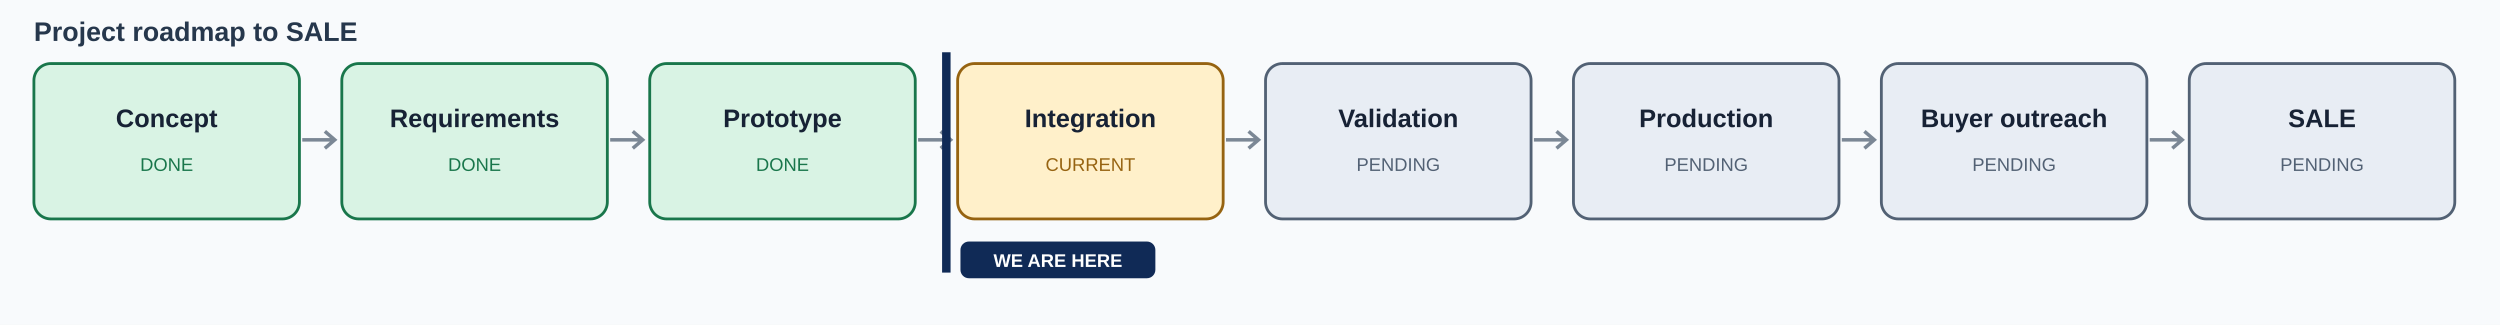
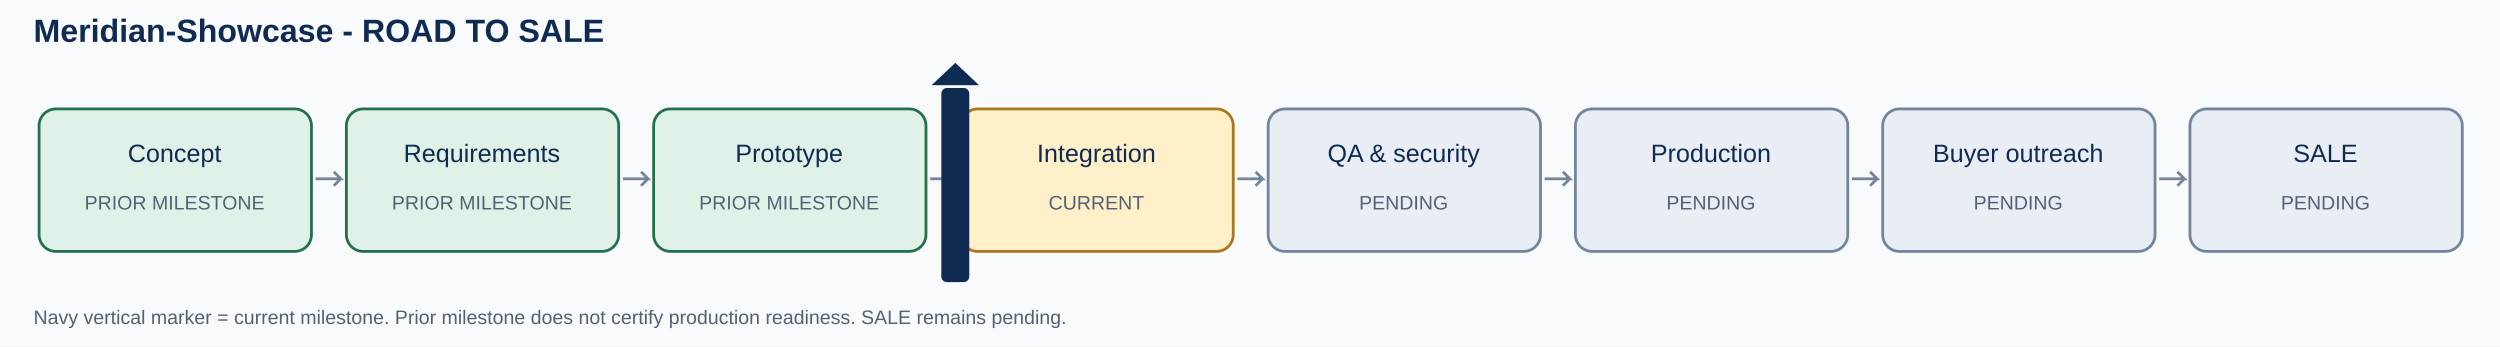
- <svg xmlns="http://www.w3.org/2000/svg" width="1770" height="230" viewBox="0 0 1770 230">
-   <rect width="1770" height="230" fill="#f8fafc" />
-   <text x="24" y="29" font-family="Arial" font-size="19" font-weight="bold" fill="#26374c">Project roadmap to SALE</text>
-   <rect x="24" y="45" width="188" height="110" rx="12" fill="#d9f3e4" stroke="#19764b" stroke-width="2" />
-   <text x="118" y="90" text-anchor="middle" font-family="Arial" font-size="18" font-weight="bold" fill="#172235">Concept</text>
-   <text x="118" y="121" text-anchor="middle" font-family="Arial" font-size="13" fill="#19764b">DONE</text>
-   <path d="M214 99h23m-7 -6l7 6 -7 6" fill="none" stroke="#7b8795" stroke-width="2.5" />
-   <rect x="242" y="45" width="188" height="110" rx="12" fill="#d9f3e4" stroke="#19764b" stroke-width="2" />
-   <text x="336" y="90" text-anchor="middle" font-family="Arial" font-size="18" font-weight="bold" fill="#172235">Requirements</text>
-   <text x="336" y="121" text-anchor="middle" font-family="Arial" font-size="13" fill="#19764b">DONE</text>
-   <path d="M432 99h23m-7 -6l7 6 -7 6" fill="none" stroke="#7b8795" stroke-width="2.5" />
-   <rect x="460" y="45" width="188" height="110" rx="12" fill="#d9f3e4" stroke="#19764b" stroke-width="2" />
-   <text x="554" y="90" text-anchor="middle" font-family="Arial" font-size="18" font-weight="bold" fill="#172235">Prototype</text>
-   <text x="554" y="121" text-anchor="middle" font-family="Arial" font-size="13" fill="#19764b">DONE</text>
-   <path d="M650 99h23m-7 -6l7 6 -7 6" fill="none" stroke="#7b8795" stroke-width="2.5" />
-   <rect x="678" y="45" width="188" height="110" rx="12" fill="#fff0ca" stroke="#966311" stroke-width="2" />
-   <text x="772" y="90" text-anchor="middle" font-family="Arial" font-size="18" font-weight="bold" fill="#172235">Integration</text>
-   <text x="772" y="121" text-anchor="middle" font-family="Arial" font-size="13" fill="#966311">CURRENT</text>
-   <path d="M868 99h23m-7 -6l7 6 -7 6" fill="none" stroke="#7b8795" stroke-width="2.5" />
-   <rect x="896" y="45" width="188" height="110" rx="12" fill="#e8edf4" stroke="#526174" stroke-width="2" />
-   <text x="990" y="90" text-anchor="middle" font-family="Arial" font-size="18" font-weight="bold" fill="#172235">Validation</text>
-   <text x="990" y="121" text-anchor="middle" font-family="Arial" font-size="13" fill="#526174">PENDING</text>
-   <path d="M1086 99h23m-7 -6l7 6 -7 6" fill="none" stroke="#7b8795" stroke-width="2.5" />
-   <rect x="1114" y="45" width="188" height="110" rx="12" fill="#e8edf4" stroke="#526174" stroke-width="2" />
-   <text x="1208" y="90" text-anchor="middle" font-family="Arial" font-size="18" font-weight="bold" fill="#172235">Production</text>
-   <text x="1208" y="121" text-anchor="middle" font-family="Arial" font-size="13" fill="#526174">PENDING</text>
-   <path d="M1304 99h23m-7 -6l7 6 -7 6" fill="none" stroke="#7b8795" stroke-width="2.5" />
-   <rect x="1332" y="45" width="188" height="110" rx="12" fill="#e8edf4" stroke="#526174" stroke-width="2" />
-   <text x="1426" y="90" text-anchor="middle" font-family="Arial" font-size="18" font-weight="bold" fill="#172235">Buyer outreach</text>
-   <text x="1426" y="121" text-anchor="middle" font-family="Arial" font-size="13" fill="#526174">PENDING</text>
-   <path d="M1522 99h23m-7 -6l7 6 -7 6" fill="none" stroke="#7b8795" stroke-width="2.5" />
-   <rect x="1550" y="45" width="188" height="110" rx="12" fill="#e8edf4" stroke="#526174" stroke-width="2" />
-   <text x="1644" y="90" text-anchor="middle" font-family="Arial" font-size="18" font-weight="bold" fill="#172235">SALE</text>
-   <text x="1644" y="121" text-anchor="middle" font-family="Arial" font-size="13" fill="#526174">PENDING</text>
-   <line x1="670" y1="37" x2="670" y2="193" stroke="#102a56" stroke-width="6" />
-   <rect x="680" y="171" width="138" height="26" rx="6" fill="#102a56" />
-   <text x="749" y="189" text-anchor="middle" font-family="Arial" font-size="13" font-weight="bold" fill="white">WE ARE HERE</text>
+ <svg xmlns="http://www.w3.org/2000/svg" width="1790" height="248" viewBox="0 0 1790 248" role="img" aria-label="Horizontal roadmap with thick vertical navy marker at Integration">
+   <rect width="1790" height="248" fill="#f8fafc" />
+   <text x="24" y="30" font-family="Arial" font-size="23" font-weight="bold" fill="#102b52">Meridian-Showcase - ROAD TO SALE</text>
+   <rect x="28" y="78" width="195" height="102" rx="12" fill="#e0f2e7" stroke="#23704c" stroke-width="2" />
+   <text x="125" y="116" text-anchor="middle" font-family="Arial" font-size="18" fill="#102b52">Concept</text>
+   <text x="125" y="150" text-anchor="middle" font-family="Arial" font-size="14" fill="#526174">PRIOR MILESTONE</text>
+   <path d="M 226 128 h 18 l -5 -5 m 5 5 l -5 5" stroke="#74849a" stroke-width="2" fill="none" />
+   <rect x="248" y="78" width="195" height="102" rx="12" fill="#e0f2e7" stroke="#23704c" stroke-width="2" />
+   <text x="345" y="116" text-anchor="middle" font-family="Arial" font-size="18" fill="#102b52">Requirements</text>
+   <text x="345" y="150" text-anchor="middle" font-family="Arial" font-size="14" fill="#526174">PRIOR MILESTONE</text>
+   <path d="M 446 128 h 18 l -5 -5 m 5 5 l -5 5" stroke="#74849a" stroke-width="2" fill="none" />
+   <rect x="468" y="78" width="195" height="102" rx="12" fill="#e0f2e7" stroke="#23704c" stroke-width="2" />
+   <text x="565" y="116" text-anchor="middle" font-family="Arial" font-size="18" fill="#102b52">Prototype</text>
+   <text x="565" y="150" text-anchor="middle" font-family="Arial" font-size="14" fill="#526174">PRIOR MILESTONE</text>
+   <path d="M 666 128 h 18 l -5 -5 m 5 5 l -5 5" stroke="#74849a" stroke-width="2" fill="none" />
+   <rect x="688" y="78" width="195" height="102" rx="12" fill="#fff0c9" stroke="#aa781c" stroke-width="2" />
+   <text x="785" y="116" text-anchor="middle" font-family="Arial" font-size="18" fill="#102b52">Integration</text>
+   <text x="785" y="150" text-anchor="middle" font-family="Arial" font-size="14" fill="#526174">CURRENT</text>
+   <path d="M 886 128 h 18 l -5 -5 m 5 5 l -5 5" stroke="#74849a" stroke-width="2" fill="none" />
+   <rect x="908" y="78" width="195" height="102" rx="12" fill="#e9edf4" stroke="#74849a" stroke-width="2" />
+   <text x="1005" y="116" text-anchor="middle" font-family="Arial" font-size="18" fill="#102b52">QA &amp; security</text>
+   <text x="1005" y="150" text-anchor="middle" font-family="Arial" font-size="14" fill="#526174">PENDING</text>
+   <path d="M 1106 128 h 18 l -5 -5 m 5 5 l -5 5" stroke="#74849a" stroke-width="2" fill="none" />
+   <rect x="1128" y="78" width="195" height="102" rx="12" fill="#e9edf4" stroke="#74849a" stroke-width="2" />
+   <text x="1225" y="116" text-anchor="middle" font-family="Arial" font-size="18" fill="#102b52">Production</text>
+   <text x="1225" y="150" text-anchor="middle" font-family="Arial" font-size="14" fill="#526174">PENDING</text>
+   <path d="M 1326 128 h 18 l -5 -5 m 5 5 l -5 5" stroke="#74849a" stroke-width="2" fill="none" />
+   <rect x="1348" y="78" width="195" height="102" rx="12" fill="#e9edf4" stroke="#74849a" stroke-width="2" />
+   <text x="1445" y="116" text-anchor="middle" font-family="Arial" font-size="18" fill="#102b52">Buyer outreach</text>
+   <text x="1445" y="150" text-anchor="middle" font-family="Arial" font-size="14" fill="#526174">PENDING</text>
+   <path d="M 1546 128 h 18 l -5 -5 m 5 5 l -5 5" stroke="#74849a" stroke-width="2" fill="none" />
+   <rect x="1568" y="78" width="195" height="102" rx="12" fill="#e9edf4" stroke="#74849a" stroke-width="2" />
+   <text x="1665" y="116" text-anchor="middle" font-family="Arial" font-size="18" fill="#102b52">SALE</text>
+   <text x="1665" y="150" text-anchor="middle" font-family="Arial" font-size="14" fill="#526174">PENDING</text>
+   <rect x="674" y="63" width="20" height="139" rx="4" fill="#102b52" />
+   <path d="M 667 61 L 684 45 L 701 61 Z" fill="#102b52" />
+   <text x="24" y="232" font-family="Arial" font-size="14" fill="#526174">Navy vertical marker = current milestone. Prior milestone does not certify production readiness. SALE remains pending.</text>
</svg>
